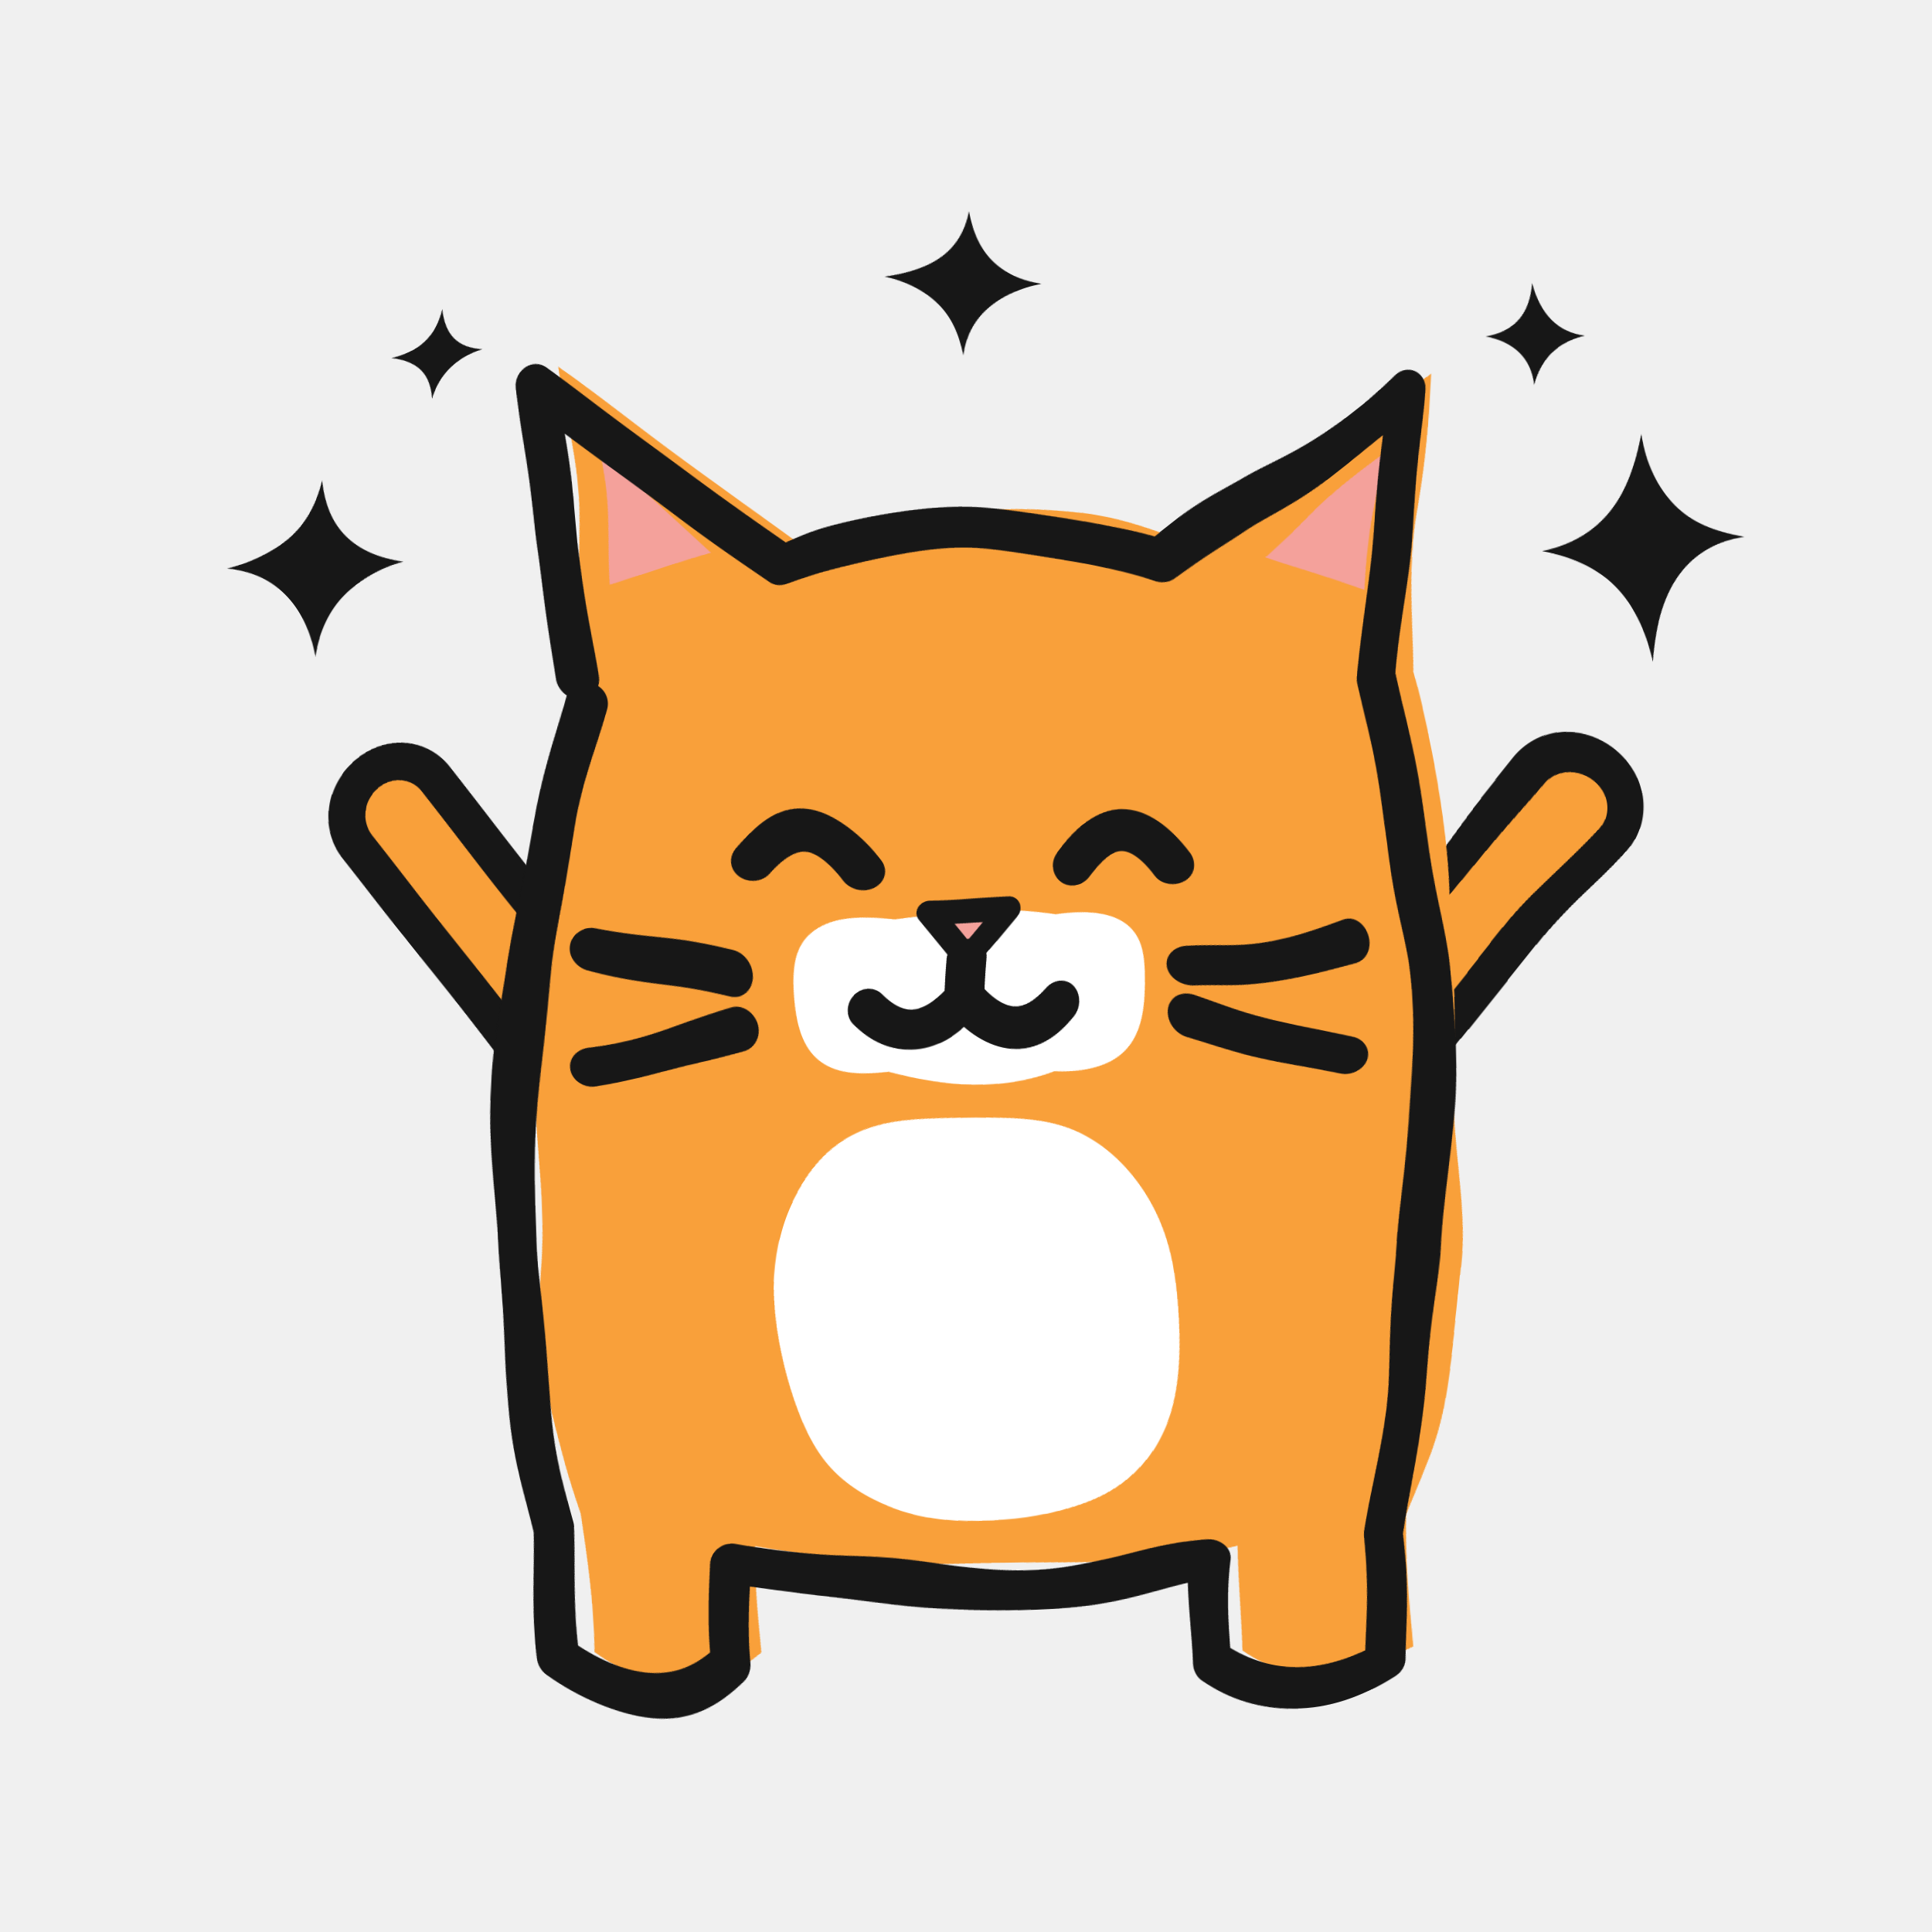
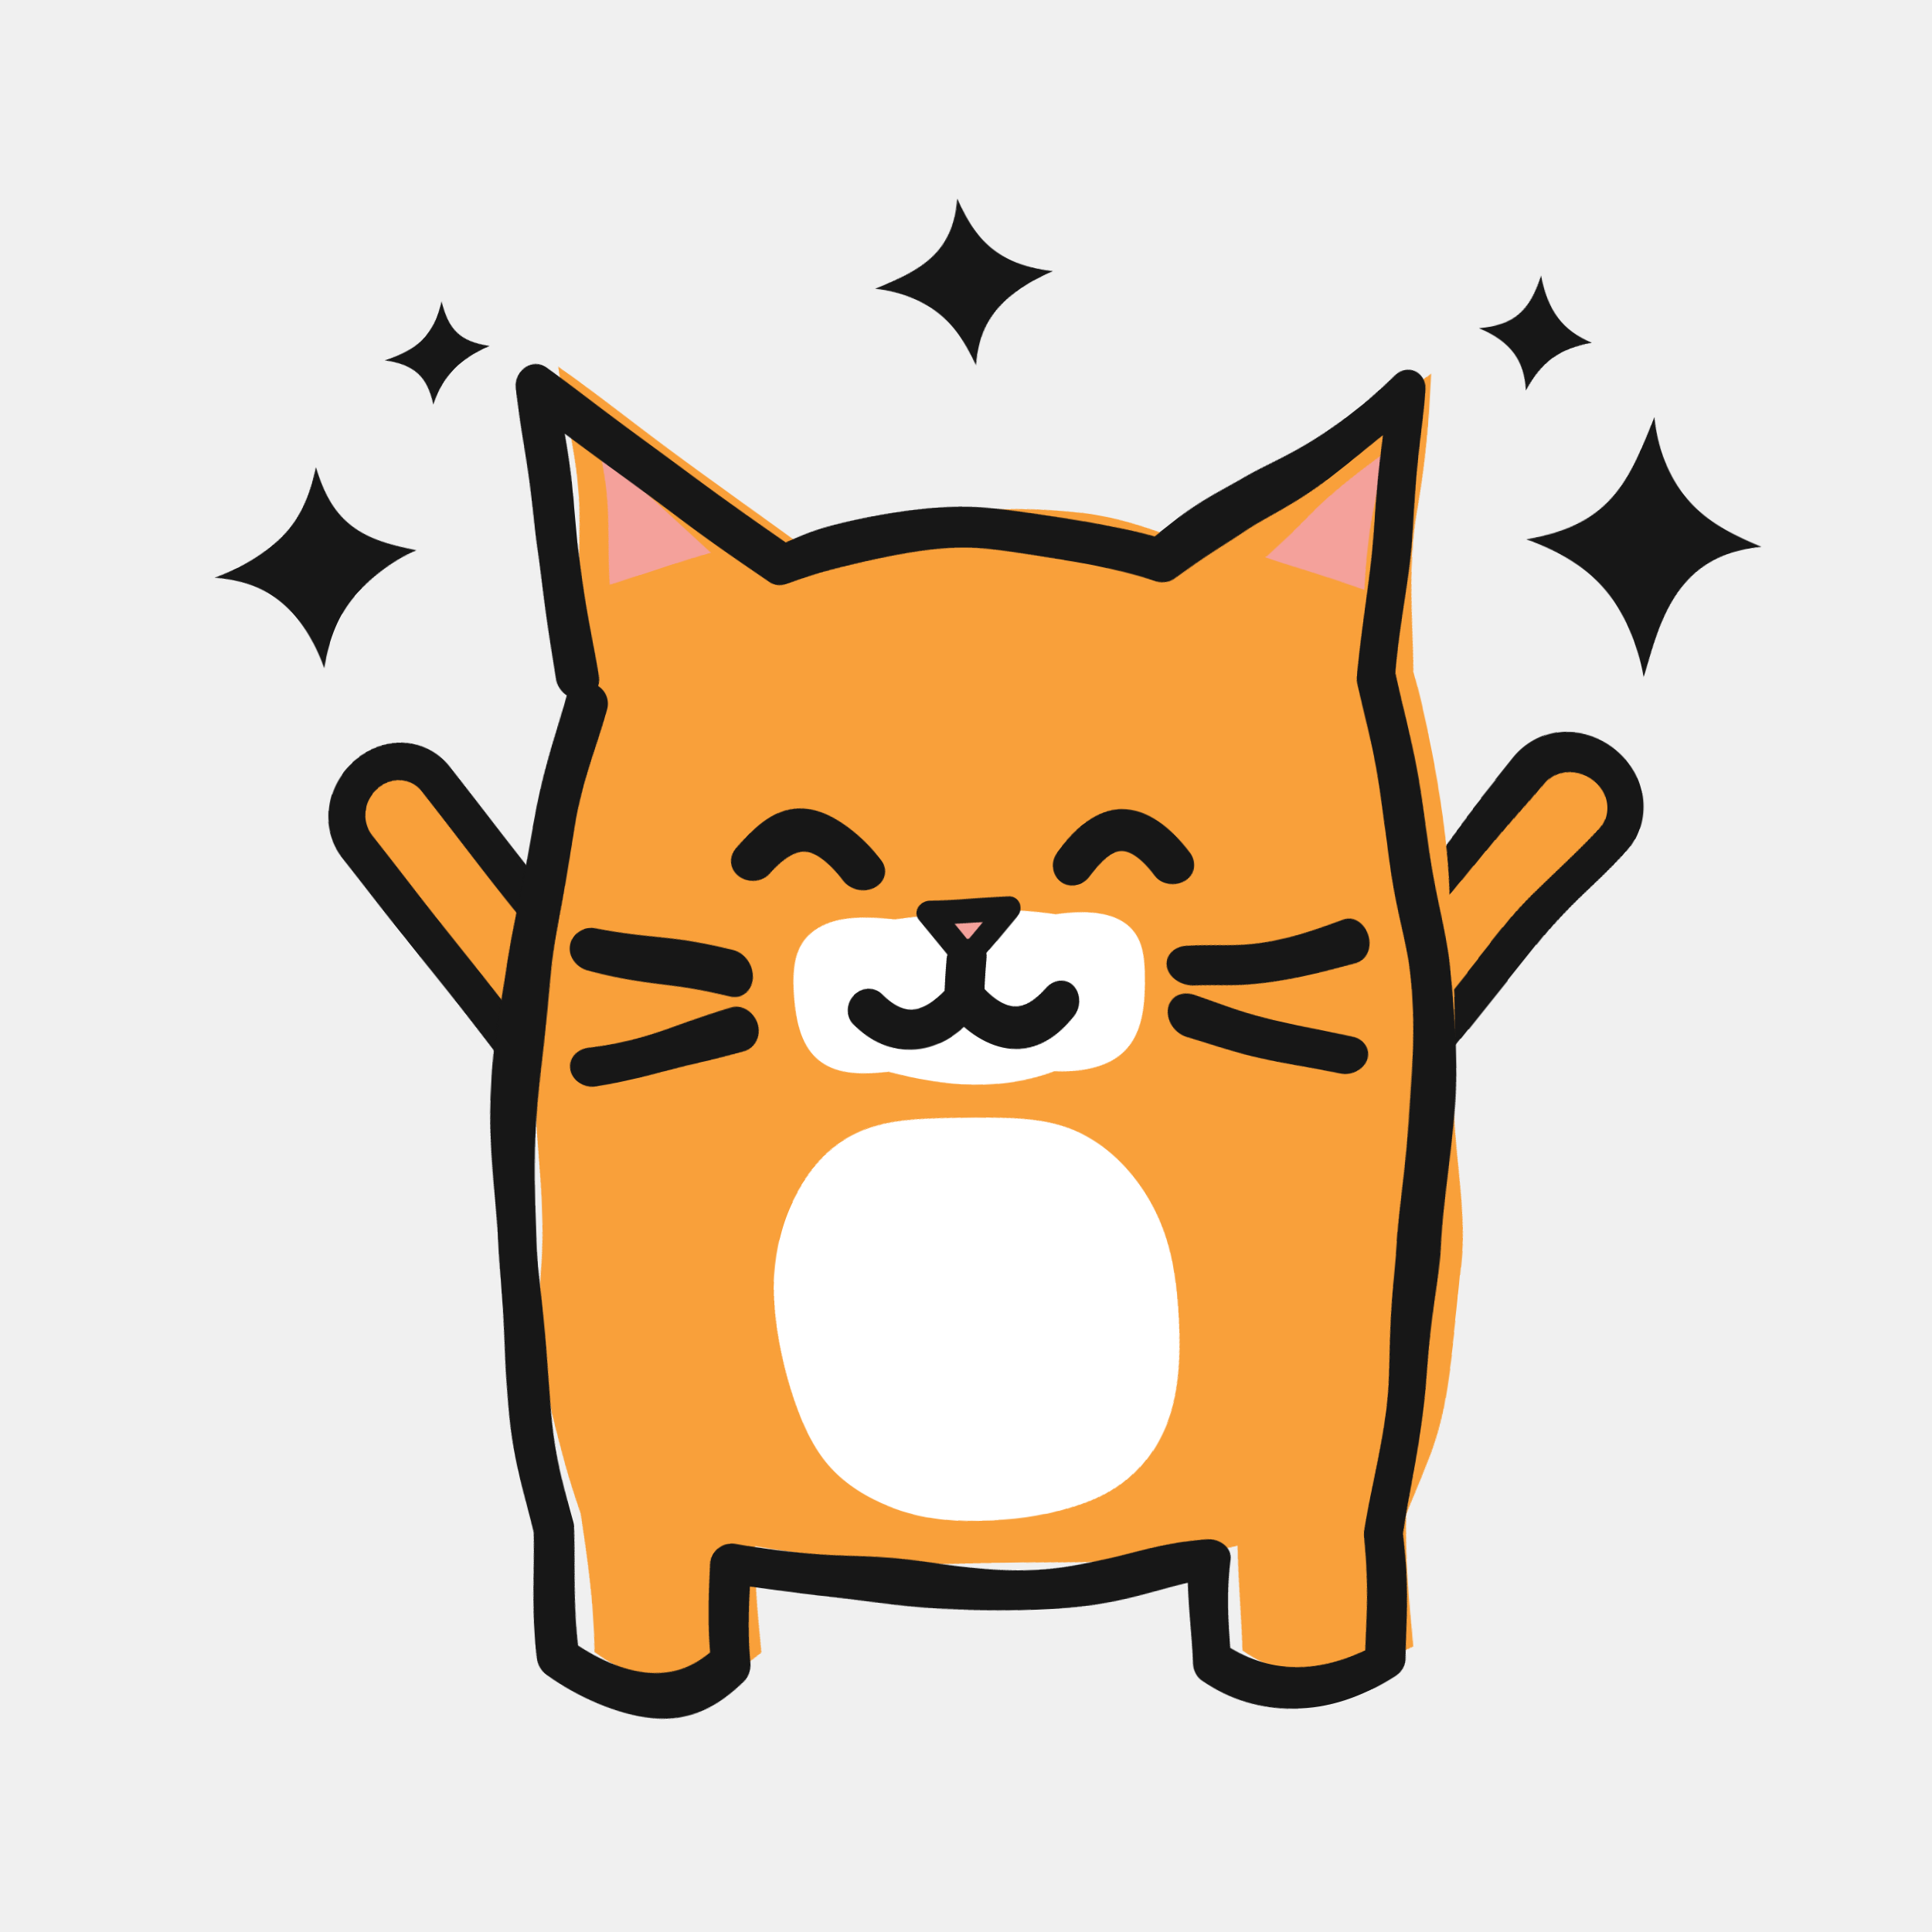
<svg xmlns="http://www.w3.org/2000/svg" viewBox="-16 -16 232 232">
  <defs>
    <filter id="wob-line" x="-10%" y="-10%" width="120%" height="120%">
      <feTurbulence type="fractalNoise" baseFrequency="0.03" numOctaves="2" seed="4" result="n" />
      <feDisplacementMap in="SourceGraphic" in2="n" scale="5" />
    </filter>
    <filter id="wob-fill" x="-10%" y="-10%" width="120%" height="120%">
      <feTurbulence type="fractalNoise" baseFrequency="0.022" numOctaves="2" seed="11" result="n" />
      <feDisplacementMap in="SourceGraphic" in2="n" scale="8" />
    </filter>
    <clipPath id="frame">
      <rect x="-16" y="-16" width="232" height="216" />
    </clipPath>
  </defs>
  <g>
    <g filter="url(#wob-line)" />
    <g transform="">
      <g filter="url(#wob-fill)">
        <path d="M54 110 L30 80" fill="none" stroke="#171717" stroke-width="17" stroke-linecap="round" />
        <path d="M54 110 L30 80" fill="none" stroke="#F9A03A" stroke-width="8" stroke-linecap="round" />
        <path d="M148 110 L172 80" fill="none" stroke="#171717" stroke-width="17" stroke-linecap="round" />
        <path d="M148 110 L172 80" fill="none" stroke="#F9A03A" stroke-width="8" stroke-linecap="round" />
        <path d="M52 64 L49 31 L78 52 Q101 45 124 52 L152 30 L150 66 C159 100 157 140 150 168 L151 184 Q140 191 130 184 L130 172 Q100 177 72 172 L72 184 Q62 191 52 184 L51 168 C43 140 44 100 53 67 Z" fill="#F9A03A" transform="translate(3 -2)" />
        <path d="M56 56 L54 39 L68 52Z M146 56 L148 39 L134 52Z" fill="#F4A19B" transform="translate(2 -1)" />
        <path d="M76 140 Q76 118 100 118 Q124 118 124 142 Q124 166 100 166 Q76 166 76 140Z" fill="#FFFFFF" transform="translate(2 1)" />
      </g>
      <g filter="url(#wob-line)">
        <path d="M52 64 L49 31 L78 52 Q101 45 124 52 L152 30 L150 66 C159 100 157 140 150 168 L151 184 Q140 191 130 184 L130 172 Q100 177 72 172 L72 184 Q62 191 52 184 L51 168 C43 140 44 100 53 67" fill="none" stroke="#171717" stroke-width="5" stroke-linecap="round" stroke-linejoin="round" />
        <path d="M78 104 Q78 94 90 95 Q100 93 110 95 Q122 94 122 104 Q122 115 110 114 Q100 117 90 114 Q78 115 78 104Z" fill="#FFFFFF" transform="translate(1 -1)" />
        <path d="M75 88 q6 -8 12 0 M113 88 q6 -8 12 0" fill="none" stroke="#171717" stroke-width="5" stroke-linecap="round" stroke-linejoin="round" />
        <path d="M95 93 L105 93 L100 99Z" fill="#F4A19B" stroke="#171717" stroke-width="3" stroke-linejoin="round" />
        <path d="M100 99 L100 104 M100 104 q-6 7 -12 1 M100 104 q6 7 12 1" fill="none" stroke="#171717" stroke-width="5" stroke-linecap="round" stroke-linejoin="round" />
        <path d="M72 101 L54 97 M72 107 L54 111 M128 101 L146 97 M128 107 L146 111" fill="none" stroke="#171717" stroke-width="5" stroke-linecap="round" stroke-linejoin="round" />
      </g>
    </g>
    <g filter="url(#wob-line)">
-       <path transform="translate(22 52) scale(1.1)" d="M0 -10 Q1.5 -1.5 10 0 Q1.5 1.5 0 10 Q-1.5 1.5 -10 0 Q-1.5 -1.5 0 -10Z" fill="#171717" />
-       <path transform="translate(182 50) scale(1.3)" d="M0 -10 Q1.5 -1.5 10 0 Q1.5 1.5 0 10 Q-1.5 1.5 -10 0 Q-1.5 -1.5 0 -10Z" fill="#171717" />
-       <path transform="translate(100 18) scale(0.9)" d="M0 -10 Q1.5 -1.5 10 0 Q1.5 1.5 0 10 Q-1.5 1.5 -10 0 Q-1.5 -1.5 0 -10Z" fill="#171717" />
-       <path transform="translate(168 24) scale(0.6)" d="M0 -10 Q1.5 -1.5 10 0 Q1.5 1.5 0 10 Q-1.5 1.5 -10 0 Q-1.5 -1.5 0 -10Z" fill="#171717" />
-       <path transform="translate(36 26) scale(0.6)" d="M0 -10 Q1.5 -1.5 10 0 Q1.5 1.5 0 10 Q-1.5 1.5 -10 0 Q-1.5 -1.5 0 -10Z" fill="#171717" />
+       <path transform="translate(22 52) scale(1.1) rotate(-6)" d="M0.4 -11.6 C1.9 -5.3 5 -2 11.6 0.1 C5 1.7 1.7 4.8 -0.2 11.3 C-1.8 5 -4.9 1.5 -11.4 -0.2 C-4.7 -1.6 -1.4 -4.7 0.4 -11.6Z" fill="#171717" />
+       <path transform="translate(182 50) scale(1.3) rotate(4)" d="M0.4 -11.6 C1.9 -5.3 5 -2 11.6 0.1 C5 1.7 1.7 4.8 -0.2 11.3 C-1.8 5 -4.9 1.5 -11.4 -0.2 C-4.7 -1.6 -1.4 -4.7 0.4 -11.6Z" fill="#171717" />
+       <path transform="translate(100 18) scale(0.9) rotate(-9)" d="M0.4 -11.6 C1.9 -5.3 5 -2 11.6 0.1 C5 1.7 1.7 4.8 -0.2 11.3 C-1.8 5 -4.9 1.5 -11.4 -0.2 C-4.7 -1.6 -1.4 -4.7 0.4 -11.6Z" fill="#171717" />
+       <path transform="translate(168 24) scale(0.6) rotate(7)" d="M0.4 -11.6 C1.9 -5.3 5 -2 11.6 0.1 C5 1.7 1.7 4.8 -0.2 11.3 C-1.8 5 -4.9 1.5 -11.4 -0.2 C-4.7 -1.6 -1.4 -4.7 0.4 -11.6Z" fill="#171717" />
+       <path transform="translate(36 26) scale(0.6) rotate(-3)" d="M0.4 -11.6 C1.9 -5.3 5 -2 11.6 0.1 C5 1.7 1.7 4.8 -0.2 11.3 C-1.8 5 -4.9 1.5 -11.4 -0.2 C-4.7 -1.6 -1.4 -4.7 0.4 -11.6Z" fill="#171717" />
    </g>
  </g>
</svg>
